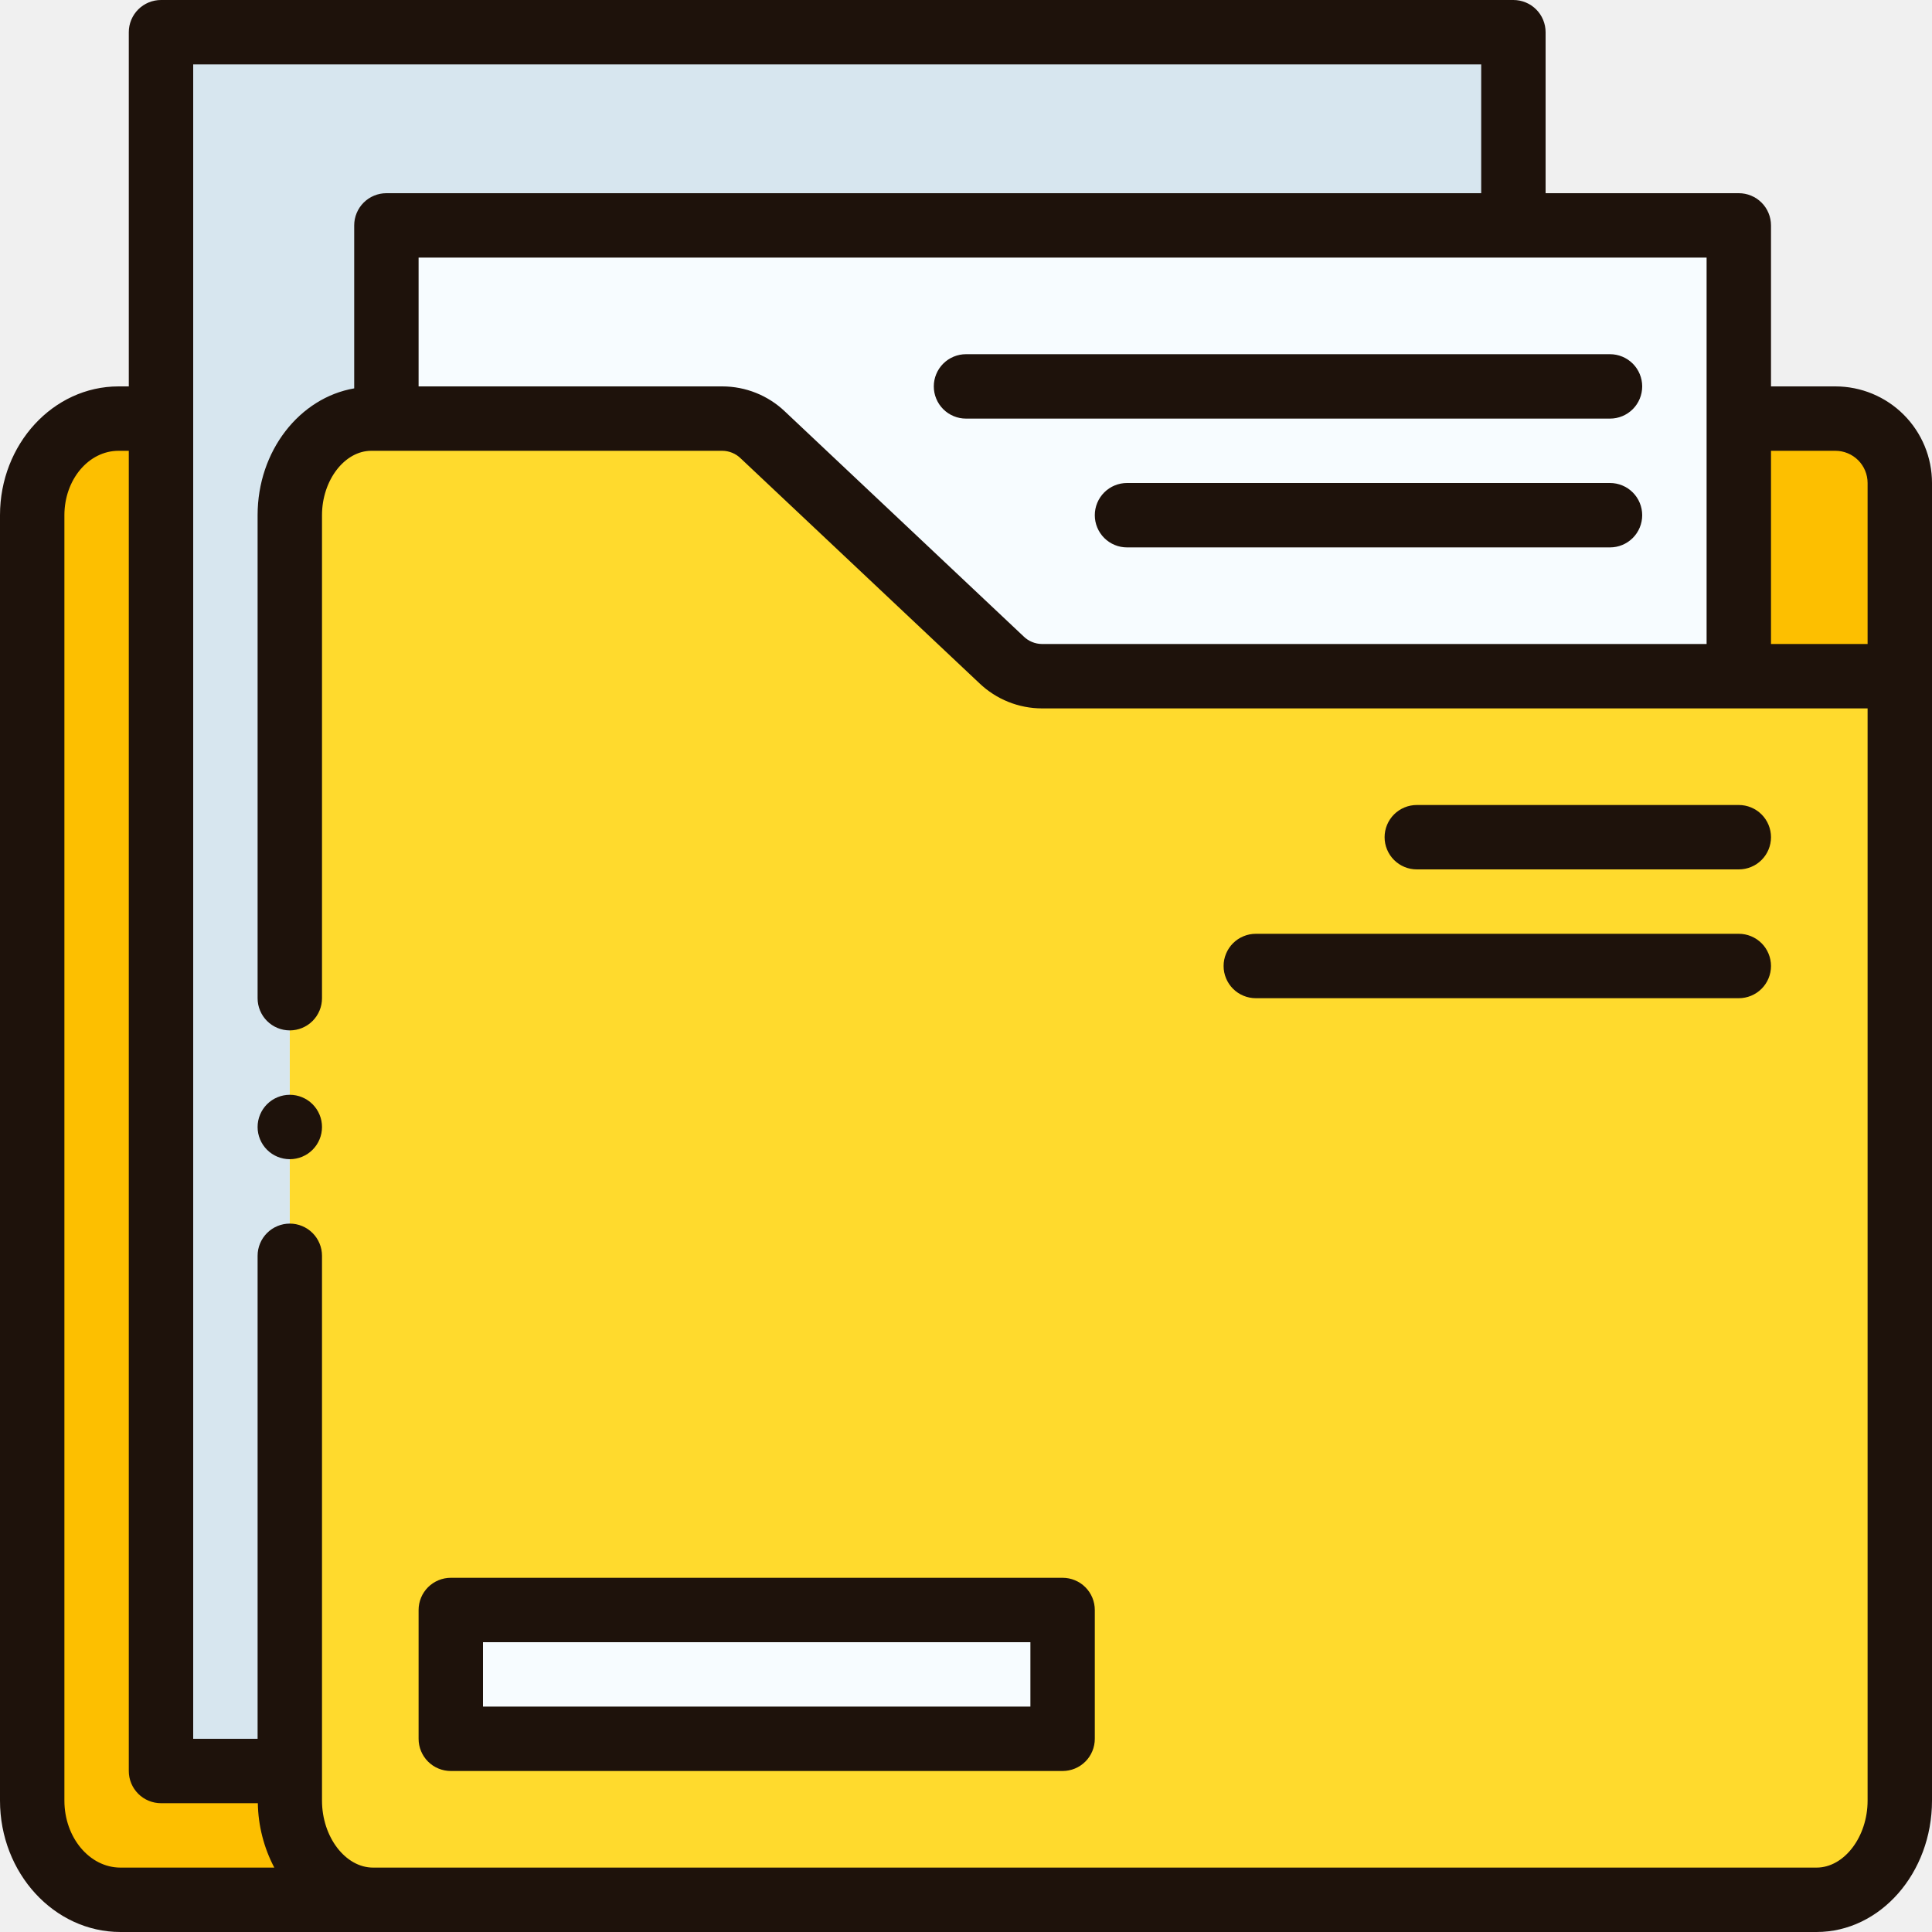
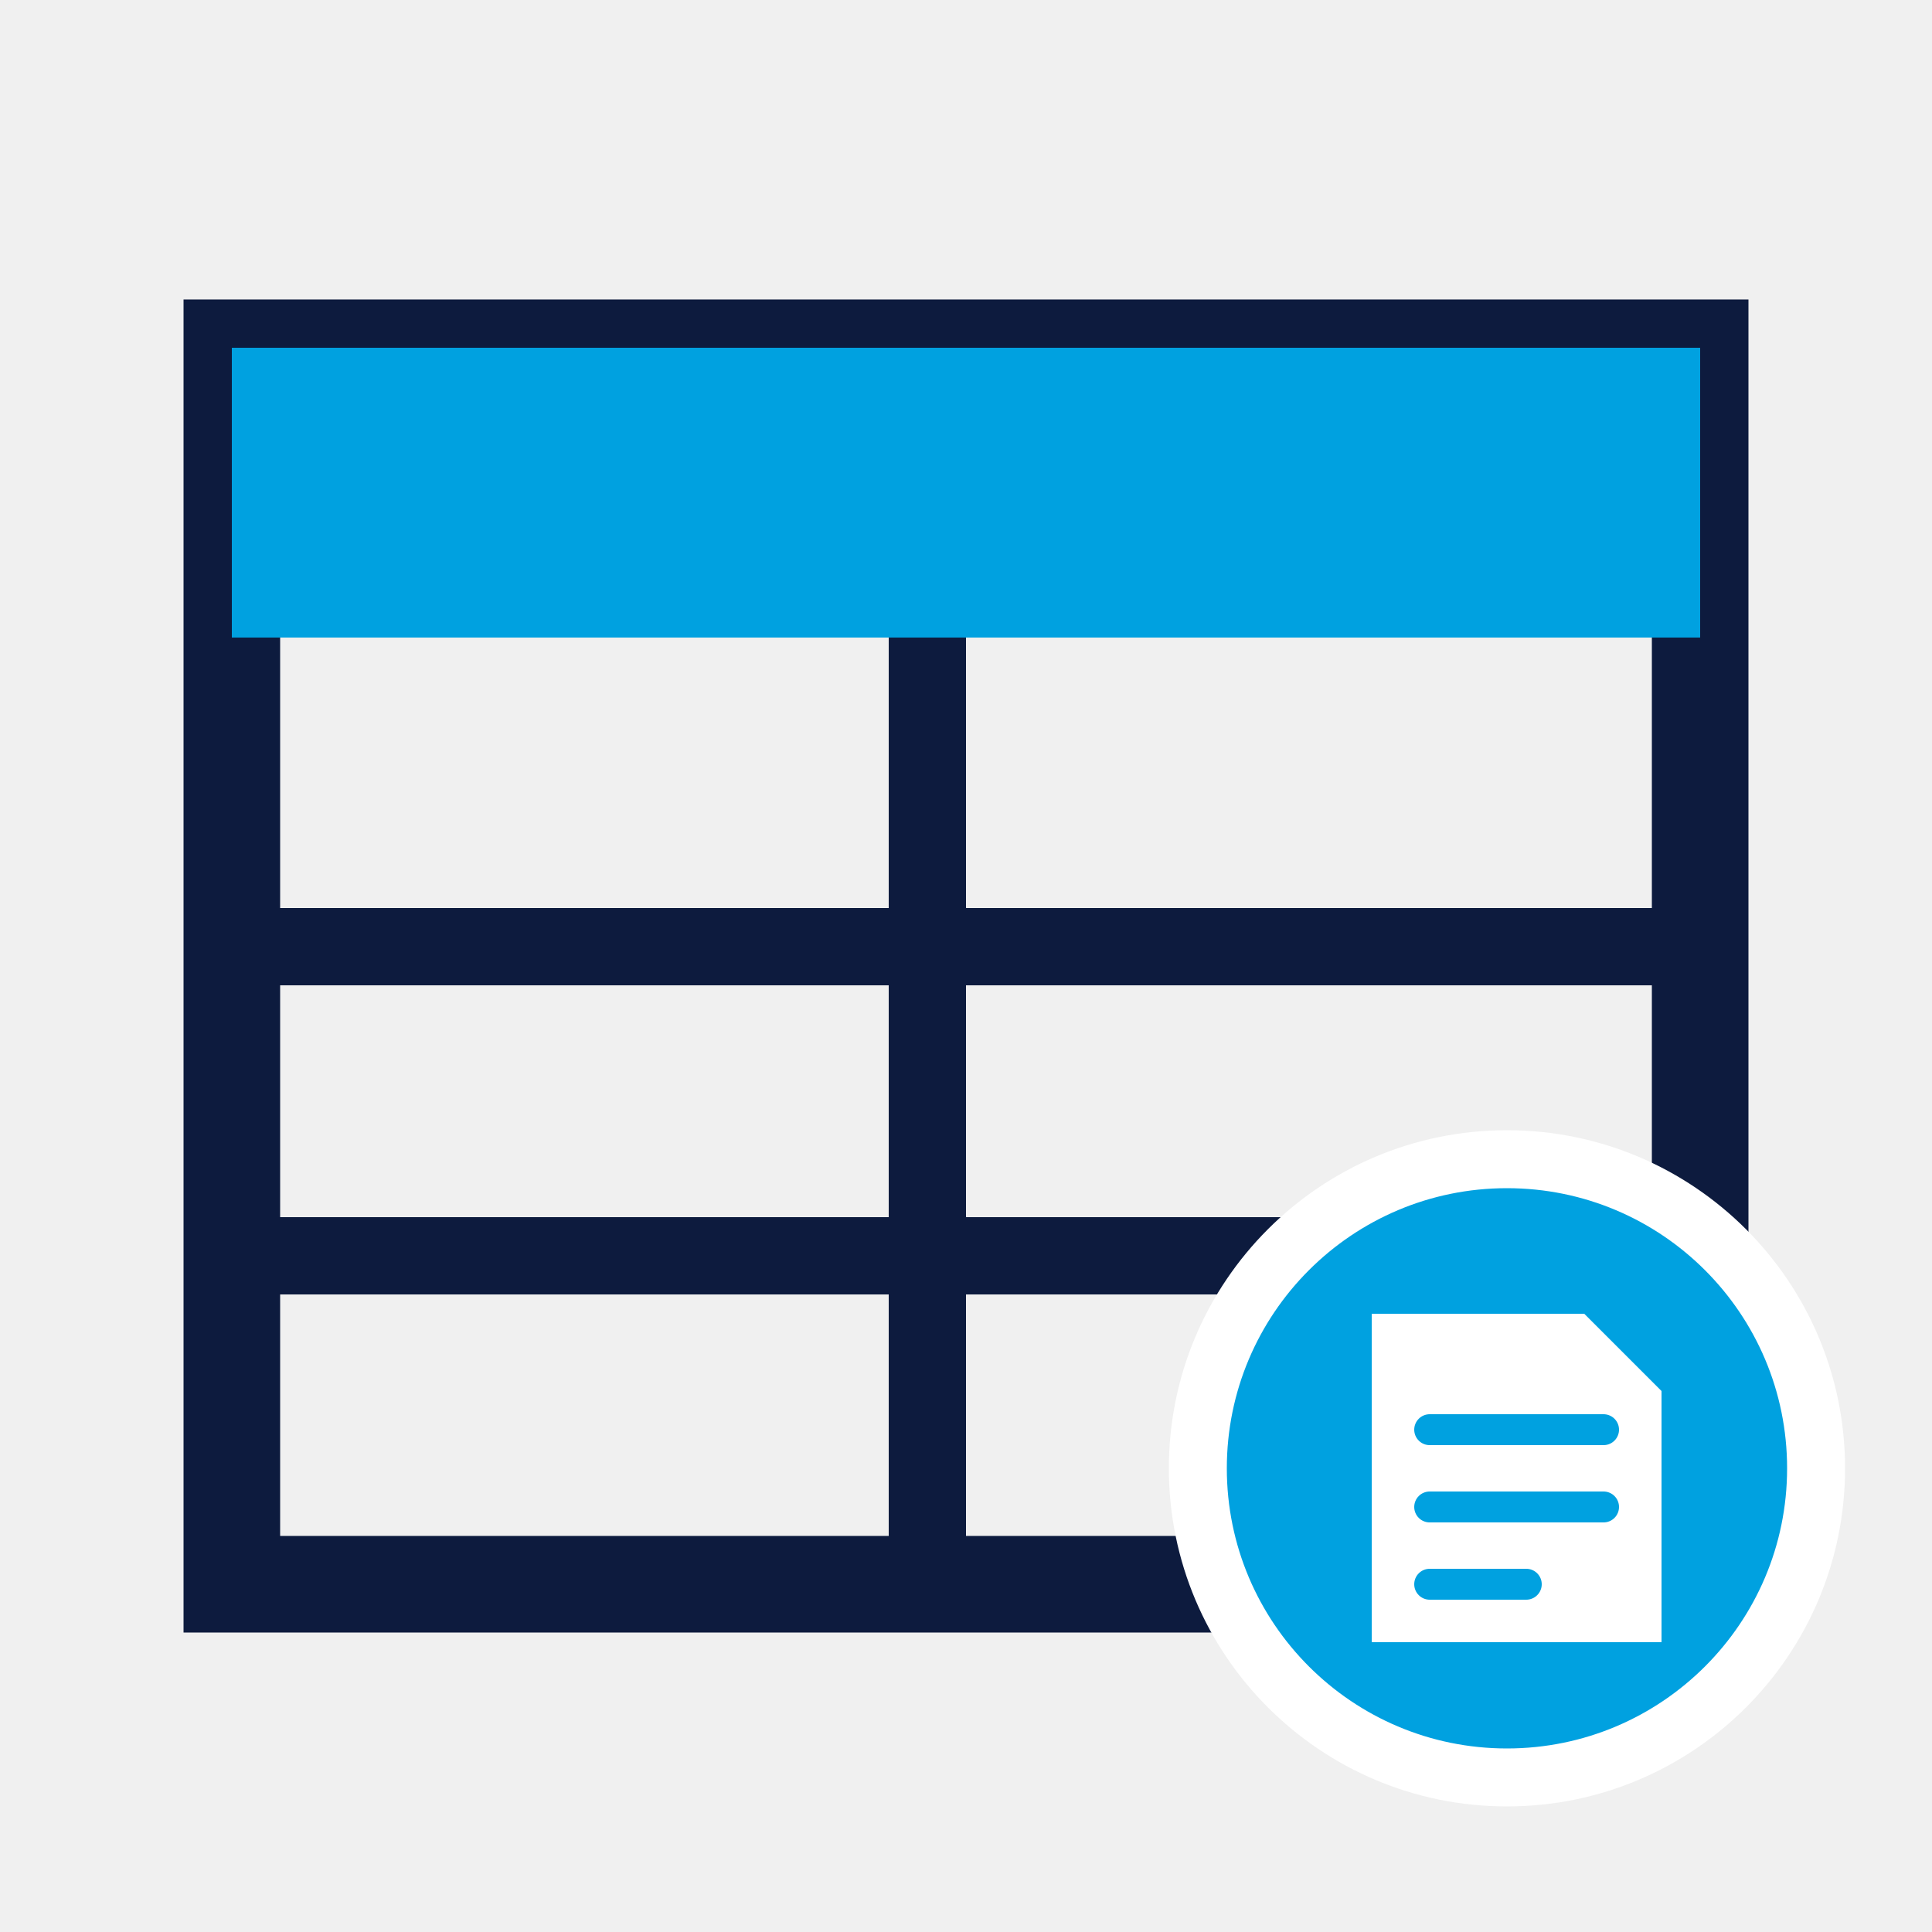
- <svg xmlns="http://www.w3.org/2000/svg" width="1000" zoomAndPan="magnify" viewBox="0 0 750 750" height="1000" preserveAspectRatio="xMidYMid meet" version="1.0">
-   <path fill="#fdbf00" d="M 207.109 168.75 L 305.391 256.25 C 307.684 258.273 310.262 259.82 313.121 260.898 C 315.984 261.977 318.941 262.508 322 262.5 L 675 262.5 L 675 698.984 C 675 720.312 659.656 737.5 640.734 737.5 L 46.766 737.5 C 27.844 737.5 12.5 720.312 12.5 698.984 L 12.5 200 C 12.5 179.297 27.516 162.5 46.016 162.5 L 190.5 162.5 C 193.559 162.492 196.516 163.023 199.379 164.102 C 202.238 165.18 204.816 166.727 207.109 168.75 Z M 207.109 168.75 " fill-opacity="1" fill-rule="nonzero" />
-   <path fill="#d7e6ef" d="M 587.5 687.5 L 62.5 687.5 L 62.5 12.5 L 587.5 12.5 Z M 587.5 687.5 " fill-opacity="1" fill-rule="nonzero" />
-   <path fill="#fdbf00" d="M 537.5 262.5 L 737.5 262.5 L 737.5 187.5 C 737.5 186.68 737.461 185.863 737.379 185.051 C 737.301 184.234 737.18 183.426 737.02 182.621 C 736.859 181.82 736.66 181.027 736.422 180.242 C 736.188 179.461 735.91 178.688 735.598 177.934 C 735.285 177.176 734.934 176.438 734.547 175.715 C 734.16 174.992 733.742 174.293 733.285 173.609 C 732.832 172.93 732.344 172.273 731.824 171.641 C 731.305 171.008 730.758 170.402 730.176 169.824 C 729.598 169.242 728.992 168.695 728.359 168.176 C 727.727 167.656 727.07 167.168 726.391 166.715 C 725.707 166.258 725.008 165.84 724.285 165.453 C 723.562 165.066 722.824 164.715 722.066 164.402 C 721.309 164.09 720.539 163.812 719.758 163.578 C 718.973 163.34 718.18 163.141 717.379 162.98 C 716.574 162.82 715.766 162.699 714.949 162.621 C 714.137 162.539 713.32 162.5 712.5 162.5 L 637.5 162.5 Z M 537.5 262.5 " fill-opacity="1" fill-rule="nonzero" />
-   <path fill="#f7fcff" d="M 150 87.5 L 675 87.5 L 675 262.5 L 150 262.5 Z M 150 87.5 " fill-opacity="1" fill-rule="nonzero" />
-   <path fill="#ffda2d" d="M 296.094 168.75 L 388.812 256.25 C 389.859 257.238 390.988 258.121 392.203 258.898 C 393.418 259.672 394.691 260.328 396.031 260.863 C 397.367 261.398 398.742 261.805 400.156 262.078 C 401.57 262.355 402.996 262.496 404.438 262.5 L 737.5 262.5 L 737.5 698.984 C 737.5 720.312 723.031 737.5 705.172 737.5 L 144.828 737.5 C 126.969 737.5 112.5 720.312 112.5 698.984 L 112.5 200 C 112.5 179.297 126.656 162.5 144.125 162.5 L 280.422 162.5 C 281.867 162.504 283.297 162.641 284.715 162.914 C 286.133 163.188 287.512 163.594 288.855 164.129 C 290.195 164.664 291.477 165.32 292.691 166.098 C 293.91 166.875 295.043 167.758 296.094 168.75 Z M 296.094 168.75 " fill-opacity="1" fill-rule="nonzero" />
-   <path fill="#f7fcff" d="M 412.5 675 L 175 675 L 175 625 L 412.5 625 Z M 412.5 675 " fill-opacity="1" fill-rule="nonzero" />
-   <path fill="#1e120b" d="M 550 337.5 L 675 337.5 C 675.82 337.5 676.633 337.418 677.438 337.262 C 678.242 337.102 679.023 336.863 679.785 336.547 C 680.543 336.234 681.262 335.848 681.945 335.395 C 682.629 334.938 683.258 334.418 683.84 333.84 C 684.418 333.258 684.938 332.629 685.395 331.945 C 685.848 331.262 686.234 330.543 686.547 329.785 C 686.863 329.023 687.098 328.242 687.258 327.438 C 687.418 326.633 687.5 325.82 687.5 325 C 687.5 324.18 687.418 323.367 687.258 322.562 C 687.098 321.758 686.863 320.977 686.547 320.215 C 686.234 319.457 685.848 318.738 685.395 318.055 C 684.938 317.371 684.418 316.742 683.84 316.16 C 683.258 315.582 682.629 315.062 681.945 314.605 C 681.262 314.152 680.543 313.766 679.785 313.453 C 679.023 313.137 678.242 312.898 677.438 312.738 C 676.633 312.578 675.82 312.5 675 312.5 L 550 312.5 C 549.18 312.5 548.367 312.578 547.562 312.738 C 546.758 312.898 545.977 313.137 545.215 313.453 C 544.457 313.766 543.738 314.152 543.055 314.605 C 542.371 315.062 541.742 315.582 541.16 316.16 C 540.582 316.742 540.062 317.371 539.605 318.055 C 539.152 318.738 538.766 319.457 538.453 320.215 C 538.137 320.977 537.898 321.758 537.738 322.562 C 537.578 323.367 537.5 324.18 537.5 325 C 537.5 325.82 537.578 326.633 537.738 327.438 C 537.898 328.242 538.137 329.023 538.453 329.785 C 538.766 330.543 539.152 331.262 539.605 331.945 C 540.062 332.629 540.582 333.258 541.16 333.84 C 541.742 334.418 542.371 334.938 543.055 335.395 C 543.738 335.848 544.457 336.234 545.215 336.547 C 545.977 336.863 546.758 337.102 547.562 337.262 C 548.367 337.418 549.18 337.5 550 337.5 Z M 550 337.5 " fill-opacity="1" fill-rule="nonzero" />
-   <path fill="#1e120b" d="M 487.5 387.5 L 675 387.5 C 675.82 387.5 676.633 387.422 677.438 387.258 C 678.242 387.102 679.023 386.863 679.785 386.547 C 680.543 386.234 681.262 385.848 681.945 385.395 C 682.629 384.938 683.258 384.418 683.84 383.84 C 684.418 383.258 684.938 382.629 685.395 381.945 C 685.848 381.262 686.234 380.543 686.547 379.785 C 686.863 379.023 687.098 378.242 687.258 377.438 C 687.418 376.633 687.5 375.82 687.5 375 C 687.5 374.18 687.418 373.367 687.258 372.562 C 687.098 371.758 686.863 370.977 686.547 370.215 C 686.234 369.457 685.848 368.738 685.395 368.055 C 684.938 367.371 684.418 366.742 683.84 366.16 C 683.258 365.582 682.629 365.062 681.945 364.605 C 681.262 364.152 680.543 363.766 679.785 363.453 C 679.023 363.137 678.242 362.898 677.438 362.738 C 676.633 362.578 675.82 362.5 675 362.5 L 487.5 362.5 C 486.68 362.5 485.867 362.578 485.062 362.738 C 484.258 362.898 483.477 363.137 482.715 363.453 C 481.957 363.766 481.238 364.152 480.555 364.605 C 479.871 365.062 479.242 365.582 478.66 366.16 C 478.082 366.742 477.562 367.371 477.105 368.055 C 476.652 368.738 476.266 369.457 475.953 370.215 C 475.637 370.977 475.398 371.758 475.238 372.562 C 475.078 373.367 475 374.18 475 375 C 475 375.82 475.078 376.633 475.238 377.438 C 475.398 378.242 475.637 379.023 475.953 379.785 C 476.266 380.543 476.652 381.262 477.105 381.945 C 477.562 382.629 478.082 383.258 478.66 383.84 C 479.242 384.418 479.871 384.938 480.555 385.395 C 481.238 385.848 481.957 386.234 482.715 386.547 C 483.477 386.863 484.258 387.102 485.062 387.258 C 485.867 387.422 486.68 387.5 487.5 387.5 Z M 487.5 387.5 " fill-opacity="1" fill-rule="nonzero" />
-   <path fill="#1e120b" d="M 162.5 625 L 162.5 675 C 162.5 675.82 162.578 676.633 162.738 677.438 C 162.898 678.242 163.137 679.023 163.453 679.785 C 163.766 680.543 164.152 681.262 164.605 681.945 C 165.062 682.629 165.582 683.258 166.16 683.84 C 166.742 684.418 167.371 684.938 168.055 685.395 C 168.738 685.848 169.457 686.234 170.215 686.547 C 170.977 686.863 171.758 687.098 172.562 687.258 C 173.367 687.418 174.18 687.5 175 687.5 L 412.5 687.5 C 413.32 687.5 414.133 687.418 414.938 687.258 C 415.742 687.098 416.523 686.863 417.285 686.547 C 418.043 686.234 418.762 685.848 419.445 685.395 C 420.125 684.938 420.758 684.418 421.34 683.84 C 421.918 683.258 422.438 682.629 422.895 681.945 C 423.348 681.262 423.734 680.543 424.047 679.785 C 424.363 679.023 424.598 678.242 424.758 677.438 C 424.918 676.633 425 675.82 425 675 L 425 625 C 425 624.18 424.918 623.367 424.758 622.562 C 424.598 621.758 424.363 620.977 424.047 620.215 C 423.734 619.457 423.348 618.738 422.895 618.055 C 422.438 617.371 421.918 616.742 421.34 616.16 C 420.758 615.582 420.129 615.062 419.445 614.605 C 418.762 614.152 418.043 613.766 417.285 613.453 C 416.523 613.137 415.742 612.898 414.938 612.738 C 414.133 612.578 413.32 612.5 412.5 612.5 L 175 612.5 C 174.18 612.5 173.367 612.578 172.562 612.738 C 171.758 612.898 170.977 613.137 170.215 613.453 C 169.457 613.766 168.738 614.152 168.055 614.605 C 167.371 615.062 166.742 615.582 166.16 616.16 C 165.582 616.742 165.062 617.371 164.605 618.055 C 164.152 618.738 163.766 619.457 163.453 620.215 C 163.137 620.977 162.898 621.758 162.738 622.562 C 162.578 623.367 162.5 624.18 162.5 625 Z M 187.5 637.5 L 400 637.5 L 400 662.5 L 187.5 662.5 Z M 187.5 637.5 " fill-opacity="1" fill-rule="nonzero" />
-   <path fill="#1e120b" d="M 712.5 150 L 687.5 150 L 687.5 87.5 C 687.5 86.68 687.418 85.867 687.258 85.062 C 687.098 84.258 686.863 83.477 686.547 82.715 C 686.234 81.957 685.848 81.238 685.395 80.555 C 684.938 79.871 684.418 79.242 683.84 78.66 C 683.258 78.082 682.629 77.562 681.945 77.105 C 681.262 76.652 680.543 76.266 679.785 75.953 C 679.023 75.637 678.242 75.398 677.438 75.238 C 676.633 75.078 675.82 75 675 75 L 600 75 L 600 12.5 C 600 11.68 599.918 10.867 599.758 10.062 C 599.598 9.258 599.363 8.477 599.047 7.715 C 598.734 6.957 598.348 6.238 597.895 5.555 C 597.438 4.871 596.918 4.242 596.34 3.66 C 595.758 3.082 595.125 2.562 594.445 2.105 C 593.762 1.652 593.043 1.266 592.285 0.953 C 591.523 0.637 590.742 0.398 589.938 0.238 C 589.133 0.082 588.32 0 587.5 0 L 62.5 0 C 61.68 0 60.867 0.082 60.062 0.238 C 59.258 0.398 58.477 0.637 57.715 0.953 C 56.957 1.266 56.238 1.652 55.555 2.105 C 54.871 2.562 54.242 3.082 53.66 3.66 C 53.082 4.242 52.562 4.871 52.105 5.555 C 51.652 6.238 51.266 6.957 50.953 7.715 C 50.637 8.477 50.398 9.258 50.238 10.062 C 50.078 10.867 50 11.68 50 12.5 L 50 150 L 46.016 150 C 20.641 150 0 172.438 0 200 L 0 698.984 C 0 727.109 20.984 750 46.766 750 L 705.172 750 C 729.891 750 750 727.125 750 698.984 L 750 187.5 C 750 186.273 749.941 185.047 749.82 183.824 C 749.699 182.602 749.52 181.387 749.281 180.184 C 749.039 178.98 748.742 177.789 748.387 176.613 C 748.027 175.438 747.617 174.285 747.145 173.148 C 746.676 172.016 746.152 170.906 745.57 169.824 C 744.992 168.738 744.363 167.688 743.68 166.668 C 742.996 165.645 742.266 164.66 741.488 163.711 C 740.707 162.762 739.887 161.852 739.016 160.984 C 738.148 160.113 737.238 159.293 736.289 158.512 C 735.34 157.734 734.355 157.004 733.332 156.32 C 732.312 155.637 731.262 155.008 730.176 154.43 C 729.094 153.848 727.984 153.324 726.852 152.855 C 725.715 152.383 724.562 151.973 723.387 151.613 C 722.211 151.258 721.02 150.961 719.816 150.719 C 718.609 150.48 717.398 150.301 716.176 150.18 C 714.953 150.059 713.727 150 712.5 150 Z M 712.5 175 C 713.32 175 714.133 175.078 714.938 175.238 C 715.742 175.398 716.523 175.637 717.285 175.953 C 718.043 176.266 718.762 176.652 719.445 177.105 C 720.125 177.562 720.758 178.082 721.34 178.66 C 721.918 179.242 722.438 179.871 722.895 180.555 C 723.348 181.238 723.734 181.957 724.047 182.715 C 724.363 183.477 724.598 184.258 724.758 185.062 C 724.918 185.867 725 186.68 725 187.5 L 725 250 L 687.5 250 L 687.5 175 Z M 662.5 250 L 404.484 250 C 403.16 249.988 401.883 249.727 400.656 249.223 C 399.43 248.719 398.34 248.004 397.391 247.078 L 304.688 159.719 C 303.066 158.176 301.312 156.797 299.43 155.59 C 297.547 154.379 295.566 153.359 293.488 152.527 C 291.41 151.695 289.273 151.066 287.074 150.641 C 284.879 150.215 282.66 150.004 280.422 150 L 162.5 150 L 162.5 100 L 662.5 100 Z M 25 698.984 L 25 200 C 25 186.219 34.375 175 46.016 175 L 50 175 L 50 687.5 C 50 688.32 50.078 689.133 50.238 689.938 C 50.398 690.742 50.637 691.523 50.953 692.285 C 51.266 693.043 51.652 693.762 52.105 694.445 C 52.562 695.125 53.082 695.758 53.66 696.34 C 54.242 696.918 54.871 697.438 55.555 697.895 C 56.238 698.348 56.957 698.734 57.715 699.047 C 58.477 699.363 59.258 699.598 60.062 699.758 C 60.867 699.918 61.68 700 62.5 700 L 100.094 700 C 100.164 704.359 100.738 708.652 101.82 712.875 C 102.898 717.102 104.453 721.141 106.484 725 L 46.766 725 C 34.766 725 25 713.328 25 698.984 Z M 725 698.984 C 725 713.047 715.922 725 705.172 725 L 144.828 725 C 134.078 725 125 713.094 125 698.984 L 125 487.5 C 125 486.68 124.918 485.867 124.762 485.062 C 124.602 484.258 124.363 483.477 124.047 482.715 C 123.734 481.957 123.348 481.238 122.895 480.555 C 122.438 479.871 121.918 479.242 121.34 478.66 C 120.758 478.082 120.129 477.562 119.445 477.105 C 118.762 476.652 118.043 476.266 117.285 475.953 C 116.523 475.637 115.742 475.398 114.938 475.238 C 114.133 475.078 113.32 475 112.5 475 C 111.68 475 110.867 475.078 110.062 475.238 C 109.258 475.398 108.477 475.637 107.715 475.953 C 106.957 476.266 106.238 476.652 105.555 477.105 C 104.871 477.562 104.242 478.082 103.66 478.66 C 103.082 479.242 102.562 479.871 102.105 480.555 C 101.652 481.238 101.266 481.957 100.953 482.715 C 100.637 483.477 100.398 484.258 100.238 485.062 C 100.078 485.867 100 486.68 100 487.5 L 100 675 L 75 675 L 75 25 L 575 25 L 575 75 L 150 75 C 149.18 75 148.367 75.078 147.562 75.238 C 146.758 75.398 145.977 75.637 145.215 75.953 C 144.457 76.266 143.738 76.652 143.055 77.105 C 142.371 77.562 141.742 78.082 141.16 78.66 C 140.582 79.242 140.062 79.871 139.605 80.555 C 139.152 81.238 138.766 81.957 138.453 82.715 C 138.137 83.477 137.898 84.258 137.738 85.062 C 137.578 85.867 137.5 86.68 137.5 87.5 L 137.5 150.766 C 116.328 154.422 100 175 100 200 L 100 387.5 C 100 388.32 100.078 389.133 100.238 389.938 C 100.398 390.742 100.637 391.523 100.953 392.285 C 101.266 393.043 101.652 393.762 102.105 394.445 C 102.562 395.129 103.082 395.758 103.66 396.34 C 104.242 396.918 104.871 397.438 105.555 397.895 C 106.238 398.348 106.957 398.734 107.715 399.047 C 108.477 399.363 109.258 399.598 110.062 399.758 C 110.867 399.918 111.68 400 112.5 400 C 113.32 400 114.133 399.918 114.938 399.758 C 115.742 399.598 116.523 399.363 117.285 399.047 C 118.043 398.734 118.762 398.348 119.445 397.895 C 120.129 397.438 120.758 396.918 121.34 396.34 C 121.918 395.758 122.438 395.129 122.895 394.445 C 123.348 393.762 123.734 393.043 124.047 392.285 C 124.363 391.523 124.602 390.742 124.762 389.938 C 124.918 389.133 125 388.32 125 387.5 L 125 200 C 125 186.453 133.766 175 144.125 175 L 280.422 175 C 281.746 175.012 283.023 175.273 284.25 175.777 C 285.477 176.281 286.566 176.996 287.516 177.922 L 380.25 265.281 C 381.867 266.824 383.617 268.199 385.5 269.406 C 387.379 270.617 389.359 271.637 391.434 272.469 C 393.508 273.301 395.645 273.93 397.84 274.355 C 400.035 274.781 402.25 274.996 404.484 275 L 725 275 Z M 725 698.984 " fill-opacity="1" fill-rule="nonzero" />
-   <path fill="#1e120b" d="M 375 162.5 L 625 162.5 C 625.82 162.5 626.633 162.422 627.438 162.262 C 628.242 162.102 629.023 161.863 629.785 161.547 C 630.543 161.234 631.262 160.848 631.945 160.395 C 632.625 159.938 633.258 159.418 633.84 158.84 C 634.418 158.258 634.938 157.629 635.395 156.945 C 635.848 156.262 636.234 155.543 636.547 154.785 C 636.863 154.023 637.098 153.242 637.258 152.438 C 637.418 151.633 637.5 150.82 637.5 150 C 637.5 149.18 637.418 148.367 637.258 147.562 C 637.098 146.758 636.863 145.977 636.547 145.215 C 636.234 144.457 635.848 143.738 635.395 143.055 C 634.938 142.371 634.418 141.742 633.84 141.16 C 633.258 140.582 632.625 140.062 631.945 139.605 C 631.262 139.152 630.543 138.766 629.785 138.453 C 629.023 138.137 628.242 137.898 627.438 137.738 C 626.633 137.578 625.82 137.5 625 137.5 L 375 137.5 C 374.18 137.5 373.367 137.578 372.562 137.738 C 371.758 137.898 370.977 138.137 370.215 138.453 C 369.457 138.766 368.738 139.152 368.055 139.605 C 367.371 140.062 366.742 140.582 366.16 141.16 C 365.582 141.742 365.062 142.371 364.605 143.055 C 364.152 143.738 363.766 144.457 363.453 145.215 C 363.137 145.977 362.898 146.758 362.738 147.562 C 362.578 148.367 362.5 149.18 362.5 150 C 362.5 150.82 362.578 151.633 362.738 152.438 C 362.898 153.242 363.137 154.023 363.453 154.785 C 363.766 155.543 364.152 156.262 364.605 156.945 C 365.062 157.629 365.582 158.258 366.16 158.84 C 366.742 159.418 367.371 159.938 368.055 160.395 C 368.738 160.848 369.457 161.234 370.215 161.547 C 370.977 161.863 371.758 162.102 372.562 162.262 C 373.367 162.422 374.18 162.5 375 162.5 Z M 375 162.5 " fill-opacity="1" fill-rule="nonzero" />
-   <path fill="#1e120b" d="M 625 187.5 L 437.5 187.5 C 436.68 187.5 435.867 187.578 435.062 187.738 C 434.258 187.898 433.477 188.137 432.715 188.453 C 431.957 188.766 431.238 189.152 430.555 189.605 C 429.871 190.062 429.242 190.582 428.66 191.16 C 428.082 191.742 427.562 192.371 427.105 193.055 C 426.652 193.738 426.266 194.457 425.953 195.215 C 425.637 195.977 425.398 196.758 425.238 197.562 C 425.078 198.367 425 199.18 425 200 C 425 200.82 425.078 201.633 425.238 202.438 C 425.398 203.242 425.637 204.023 425.953 204.785 C 426.266 205.543 426.652 206.262 427.105 206.945 C 427.562 207.629 428.082 208.258 428.66 208.84 C 429.242 209.418 429.871 209.938 430.555 210.395 C 431.238 210.848 431.957 211.234 432.715 211.547 C 433.477 211.863 434.258 212.102 435.062 212.262 C 435.867 212.418 436.68 212.5 437.5 212.5 L 625 212.5 C 625.82 212.5 626.633 212.418 627.438 212.262 C 628.242 212.102 629.023 211.863 629.785 211.547 C 630.543 211.234 631.262 210.848 631.945 210.395 C 632.625 209.938 633.258 209.418 633.84 208.84 C 634.418 208.258 634.938 207.629 635.395 206.945 C 635.848 206.262 636.234 205.543 636.547 204.785 C 636.863 204.023 637.098 203.242 637.258 202.438 C 637.418 201.633 637.5 200.82 637.5 200 C 637.5 199.18 637.418 198.367 637.258 197.562 C 637.098 196.758 636.863 195.977 636.547 195.215 C 636.234 194.457 635.848 193.738 635.395 193.055 C 634.938 192.371 634.418 191.742 633.84 191.16 C 633.258 190.582 632.625 190.062 631.945 189.605 C 631.262 189.152 630.543 188.766 629.785 188.453 C 629.023 188.137 628.242 187.898 627.438 187.738 C 626.633 187.578 625.82 187.5 625 187.5 Z M 625 187.5 " fill-opacity="1" fill-rule="nonzero" />
-   <path fill="#1e120b" d="M 125 437.5 C 125 438.32 124.918 439.133 124.762 439.938 C 124.602 440.742 124.363 441.523 124.047 442.285 C 123.734 443.043 123.348 443.762 122.895 444.445 C 122.438 445.129 121.918 445.758 121.34 446.34 C 120.758 446.918 120.129 447.438 119.445 447.895 C 118.762 448.348 118.043 448.734 117.285 449.047 C 116.523 449.363 115.742 449.598 114.938 449.758 C 114.133 449.918 113.32 450 112.5 450 C 111.68 450 110.867 449.918 110.062 449.758 C 109.258 449.598 108.477 449.363 107.715 449.047 C 106.957 448.734 106.238 448.348 105.555 447.895 C 104.871 447.438 104.242 446.918 103.66 446.34 C 103.082 445.758 102.562 445.129 102.105 444.445 C 101.652 443.762 101.266 443.043 100.953 442.285 C 100.637 441.523 100.398 440.742 100.238 439.938 C 100.078 439.133 100 438.32 100 437.5 C 100 436.68 100.078 435.867 100.238 435.062 C 100.398 434.258 100.637 433.477 100.953 432.715 C 101.266 431.957 101.652 431.238 102.105 430.555 C 102.562 429.871 103.082 429.242 103.66 428.66 C 104.242 428.082 104.871 427.562 105.555 427.105 C 106.238 426.652 106.957 426.266 107.715 425.953 C 108.477 425.637 109.258 425.398 110.062 425.238 C 110.867 425.078 111.68 425 112.5 425 C 113.32 425 114.133 425.078 114.938 425.238 C 115.742 425.398 116.523 425.637 117.285 425.953 C 118.043 426.266 118.762 426.652 119.445 427.105 C 120.129 427.562 120.758 428.082 121.34 428.66 C 121.918 429.242 122.438 429.871 122.895 430.555 C 123.348 431.238 123.734 431.957 124.047 432.715 C 124.363 433.477 124.602 434.258 124.762 435.062 C 124.918 435.867 125 436.68 125 437.5 Z M 125 437.5 " fill-opacity="1" fill-rule="nonzero" />
+ <svg xmlns="http://www.w3.org/2000/svg" viewBox="0 0 100 100">
+   <rect x="12" y="18" width="76" height="64" fill="none" stroke="#0D1B3E" stroke-width="5" />
+   <rect x="12" y="18" width="76" height="15" fill="#00A1E0" />
+   <line x1="12" y1="49" x2="88" y2="49" stroke="#0D1B3E" stroke-width="4" />
+   <line x1="12" y1="65" x2="88" y2="65" stroke="#0D1B3E" stroke-width="4" />
+   <line x1="48" y1="33" x2="48" y2="82" stroke="#0D1B3E" stroke-width="4" />
+   <circle cx="78" cy="76" r="16" fill="#00A1E0" stroke="#FFFFFF" stroke-width="3" />
+   <g fill="#FFFFFF">
+     <path d="M71,68 H82 L86,72 V85 H71 Z" />
+   </g>
+   <g stroke="#00A1E0" stroke-width="1.6" stroke-linecap="round">
+     <line x1="74" y1="74" x2="83" y2="74" />
+     <line x1="74" y1="78" x2="83" y2="78" />
+     <line x1="74" y1="82" x2="79" y2="82" />
+   </g>
</svg>
